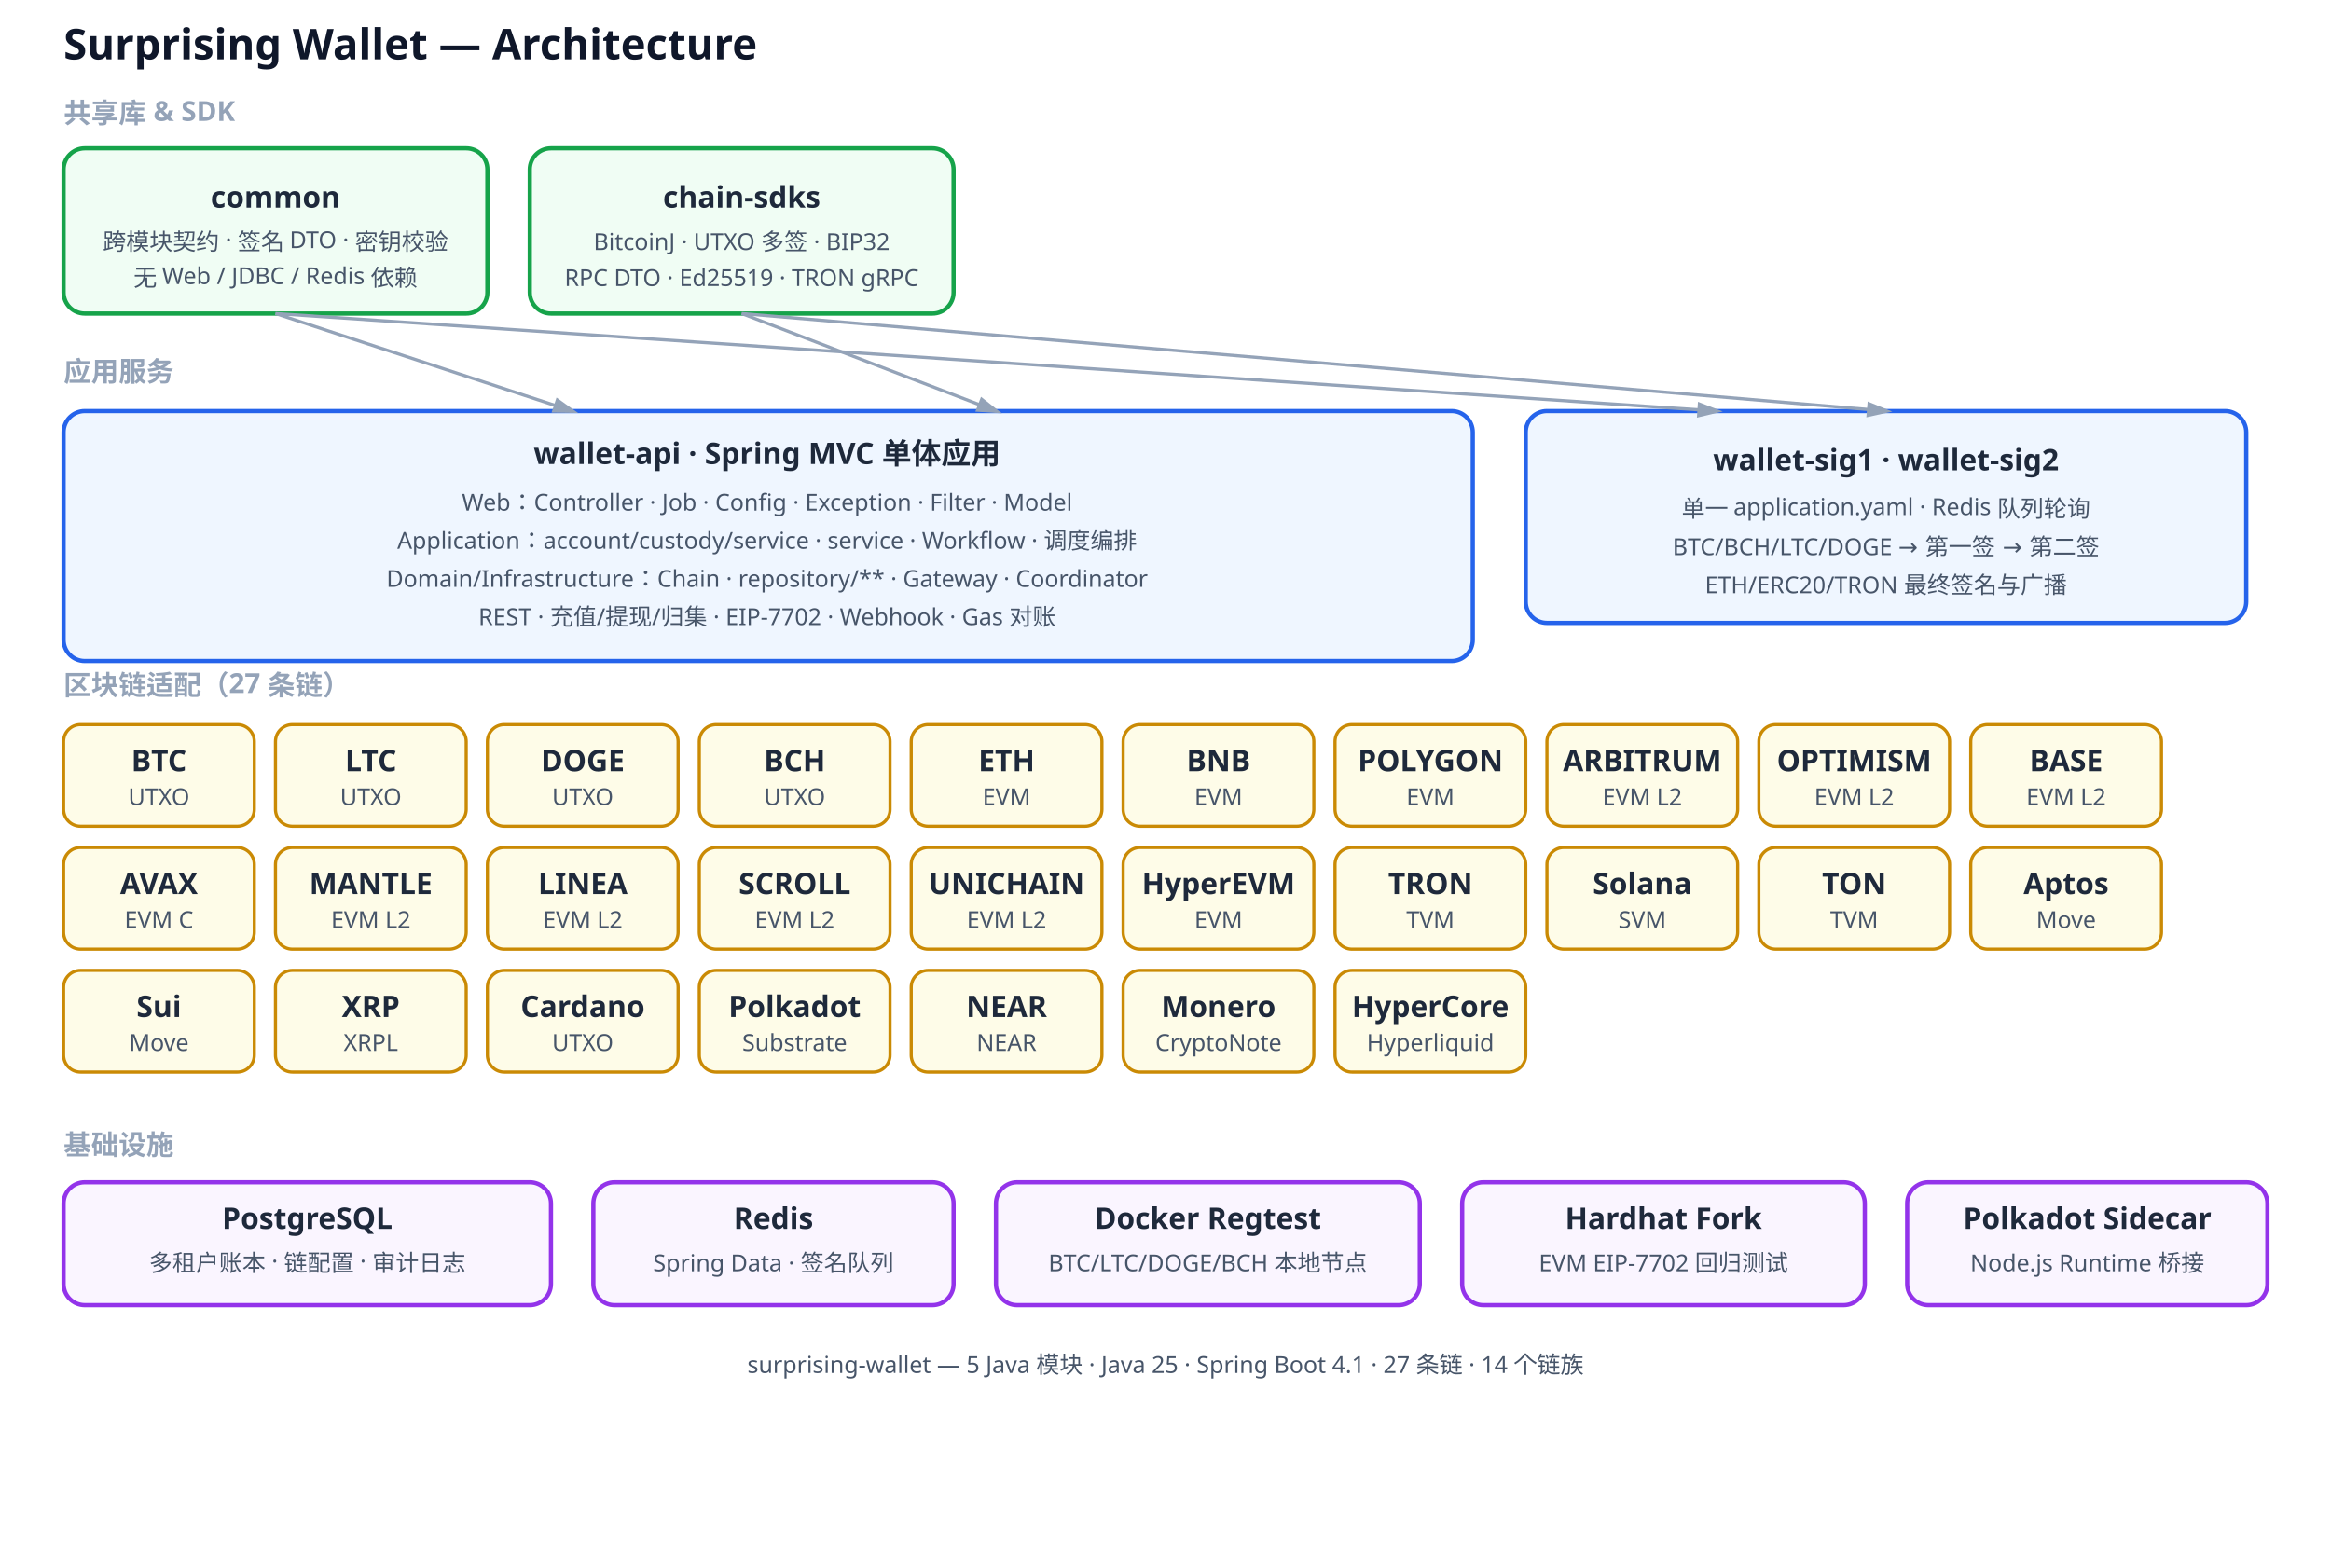
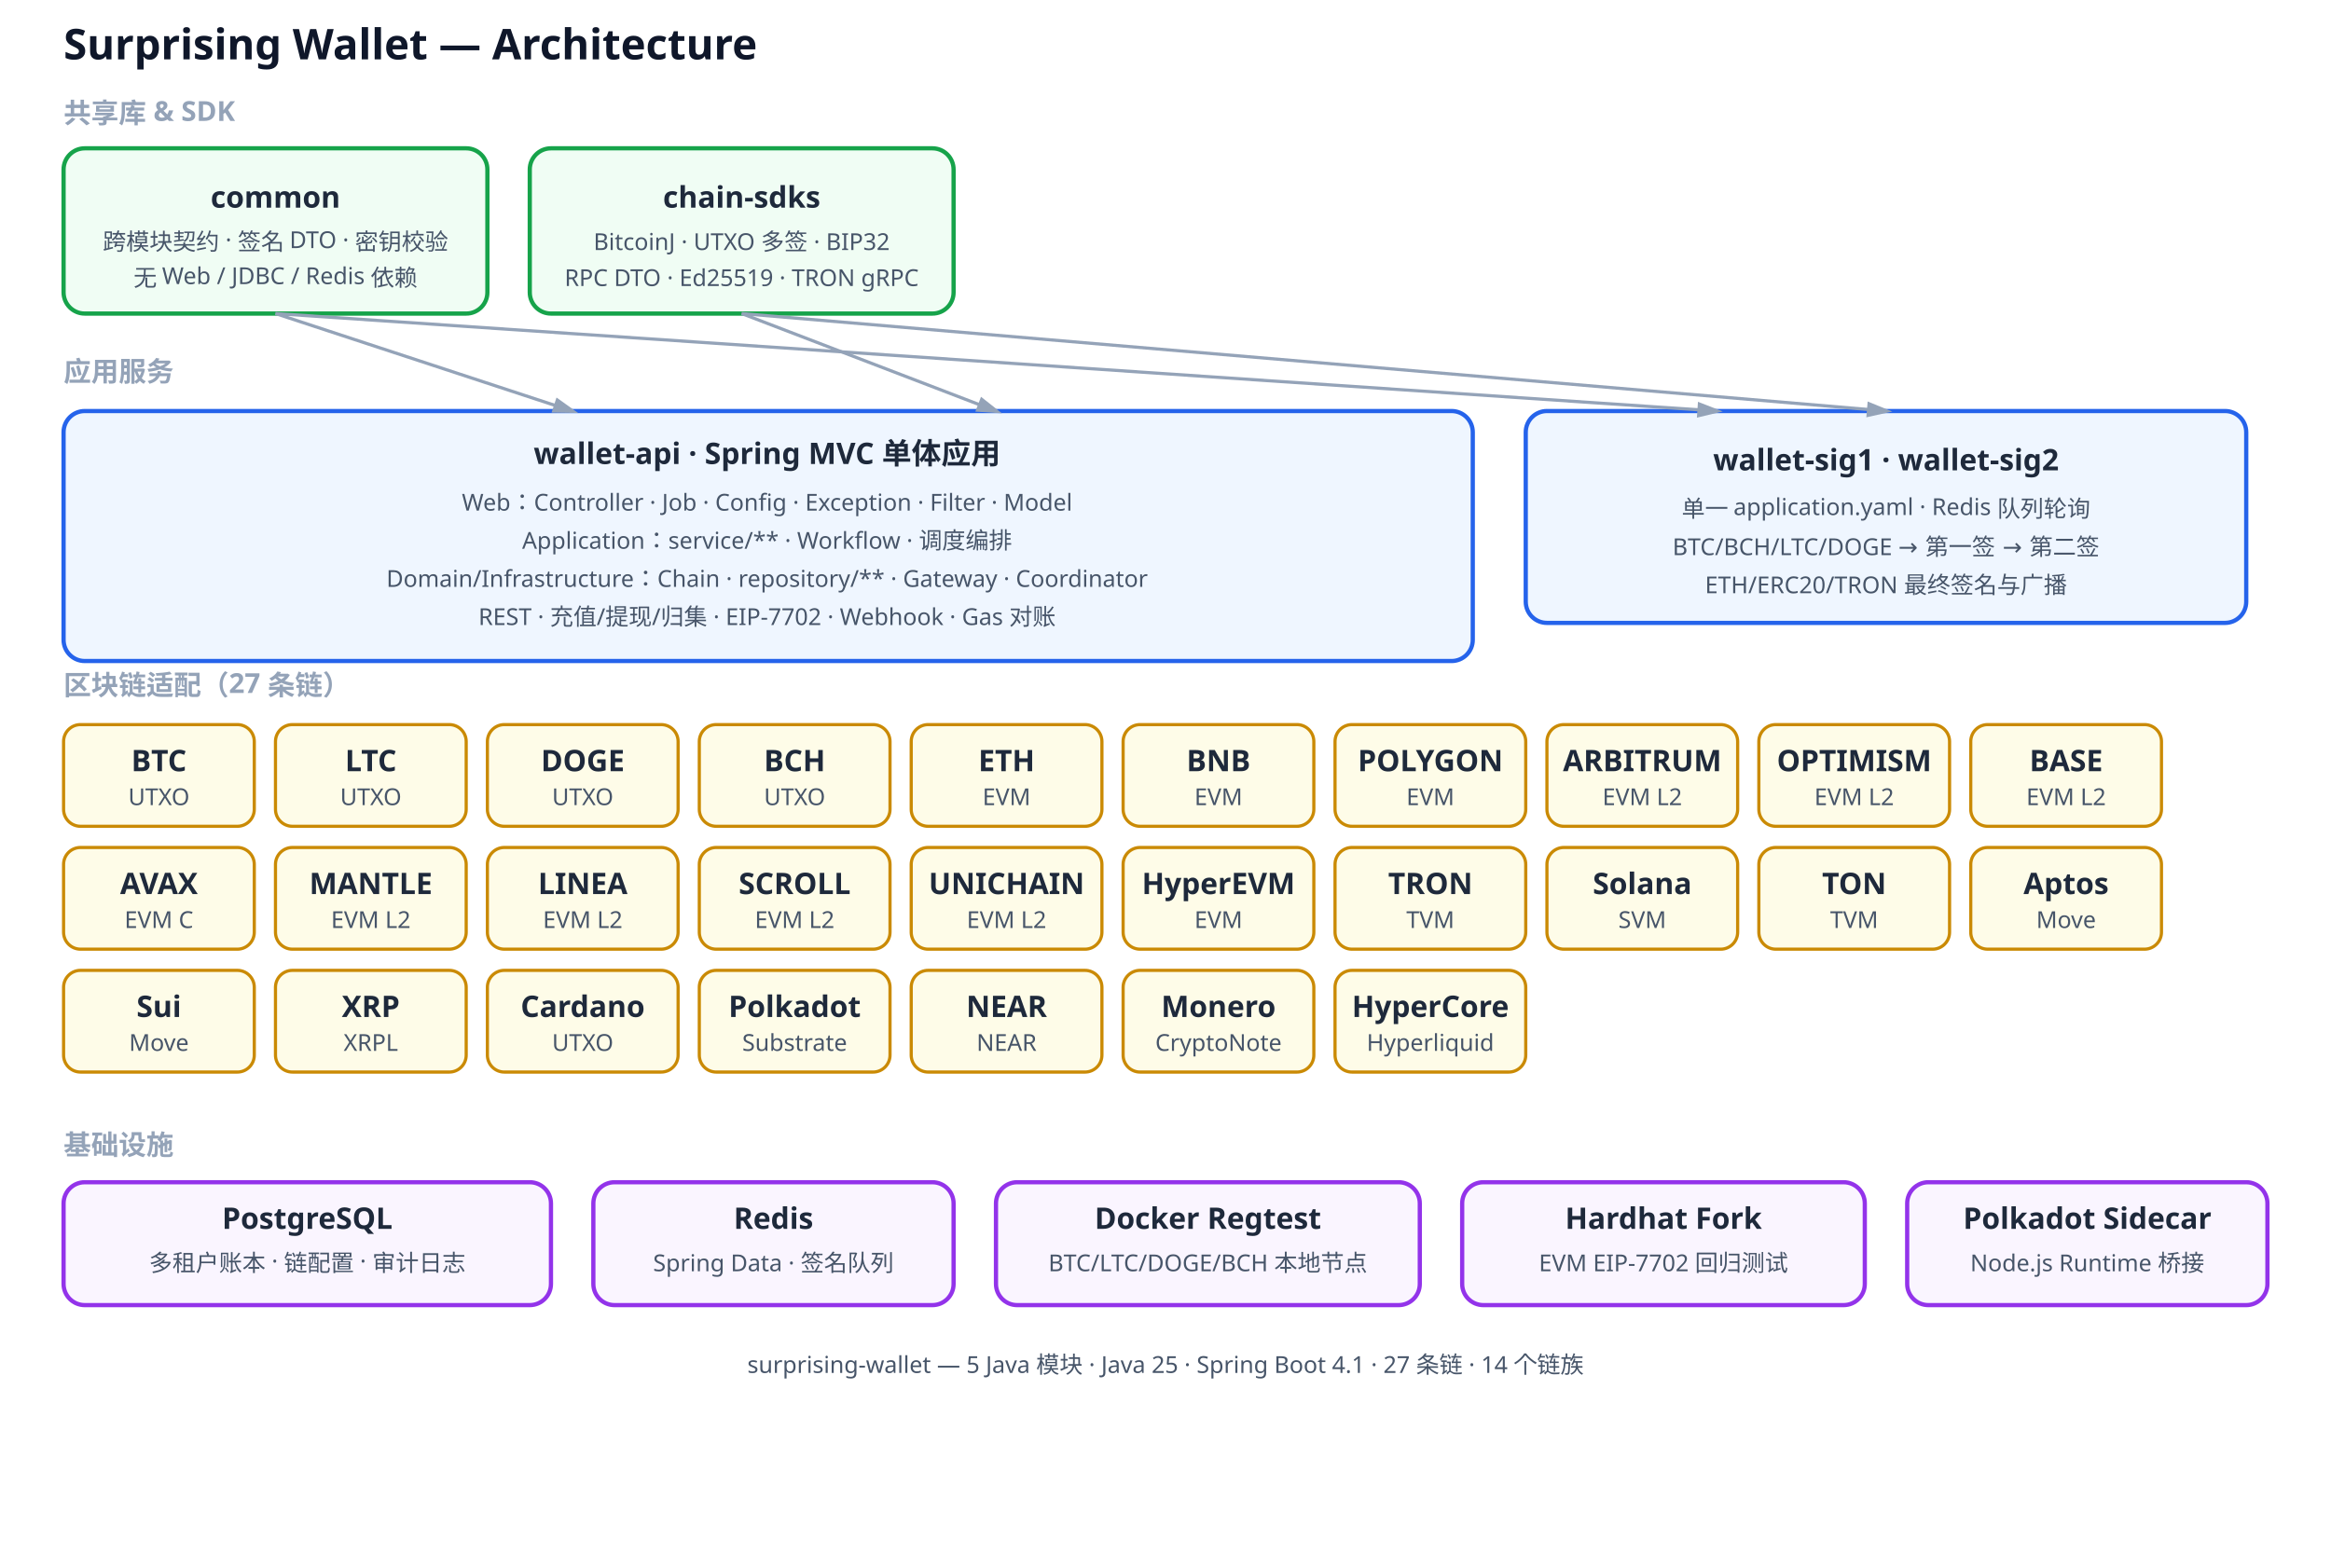
<svg xmlns="http://www.w3.org/2000/svg" width="1100" height="740" viewBox="0 0 1100 740">
  <style>
    .svc   { fill: #eff6ff; stroke: #2563eb; stroke-width: 2; rx: 10; }
    .lib   { fill: #f0fdf4; stroke: #16a34a; stroke-width: 2; rx: 10; }
    .chain { fill: #fefce8; stroke: #ca8a04; stroke-width: 1.5; rx: 8; }
    .infra { fill: #faf5ff; stroke: #9333ea; stroke-width: 2; rx: 10; }
    .label { font: 14px sans-serif; font-weight: 700; fill: #1e293b; }
    .desc  { font: 11px sans-serif; fill: #475569; }
    .title { font: 20px sans-serif; font-weight: 700; fill: #0f172a; }
    .sep   { font: 13px sans-serif; font-weight: 600; fill: #94a3b8; }
    .arrow { stroke: #94a3b8; stroke-width: 1.5; marker-end: url(#arr); }
  </style>
  <defs>
    <marker id="arr" markerWidth="8" markerHeight="8" refX="6" refY="2.5" orient="auto" markerUnits="strokeWidth">
      <path d="M0,0 L0,5 L8,2.5 z" fill="#94a3b8" />
    </marker>
  </defs>
  <text x="30" y="28" class="title">Surprising Wallet —  Architecture</text>
  <text x="30" y="58" class="sep"> 共享库 &amp; SDK</text>
  <rect x="30" y="70" width="200" height="78" class="lib" />
  <text x="130" y="98" text-anchor="middle" class="label">common</text>
  <text x="130" y="118" text-anchor="middle" class="desc">跨模块契约 · 签名 DTO · 密钥校验</text>
  <text x="130" y="135" text-anchor="middle" class="desc">无 Web / JDBC / Redis 依赖</text>
  <rect x="250" y="70" width="200" height="78" class="lib" />
  <text x="350" y="98" text-anchor="middle" class="label">chain-sdks</text>
  <text x="350" y="118" text-anchor="middle" class="desc">BitcoinJ · UTXO 多签 · BIP32</text>
  <text x="350" y="135" text-anchor="middle" class="desc">RPC DTO · Ed25519 · TRON gRPC</text>
  <text x="30" y="180" class="sep"> 应用服务</text>
  <rect x="30" y="194" width="665" height="118" class="svc" />
  <text x="362" y="219" text-anchor="middle" class="label">wallet-api · Spring MVC 单体应用</text>
  <text x="362" y="241" text-anchor="middle" class="desc">Web：Controller · Job · Config · Exception · Filter · Model</text>
-   <text x="362" y="259" text-anchor="middle" class="desc">Application：account/custody/service · service · Workflow · 调度编排</text>
+   <text x="362" y="259" text-anchor="middle" class="desc">Application：service/** · Workflow · 调度编排</text>
  <text x="362" y="277" text-anchor="middle" class="desc">Domain/Infrastructure：Chain · repository/** · Gateway · Coordinator</text>
  <text x="362" y="295" text-anchor="middle" class="desc">REST · 充值/提现/归集 · EIP-7702 · Webhook · Gas 对账</text>
  <rect x="720" y="194" width="340" height="100" class="svc" />
  <text x="890" y="222" text-anchor="middle" class="label">wallet-sig1 · wallet-sig2</text>
  <text x="890" y="244" text-anchor="middle" class="desc">单一 application.yaml · Redis 队列轮询</text>
  <text x="890" y="262" text-anchor="middle" class="desc">BTC/BCH/LTC/DOGE → 第一签 → 第二签</text>
  <text x="890" y="280" text-anchor="middle" class="desc">ETH/ERC20/TRON 最终签名与广播</text>
  <line x1="130" y1="148" x2="270" y2="194" class="arrow" />
  <line x1="350" y1="148" x2="470" y2="194" class="arrow" />
  <line x1="130" y1="148" x2="810" y2="194" class="arrow" />
  <line x1="350" y1="148" x2="890" y2="194" class="arrow" />
  <text x="30" y="328" class="sep"> 区块链适配（27 条链）</text>
  <rect x="30" y="342" width="90" height="48" class="chain" />
  <text x="75" y="364" text-anchor="middle" class="label">BTC</text>
  <text x="75" y="380" text-anchor="middle" class="desc">UTXO</text>
  <rect x="130" y="342" width="90" height="48" class="chain" />
  <text x="175" y="364" text-anchor="middle" class="label">LTC</text>
  <text x="175" y="380" text-anchor="middle" class="desc">UTXO</text>
  <rect x="230" y="342" width="90" height="48" class="chain" />
  <text x="275" y="364" text-anchor="middle" class="label">DOGE</text>
  <text x="275" y="380" text-anchor="middle" class="desc">UTXO</text>
  <rect x="330" y="342" width="90" height="48" class="chain" />
  <text x="375" y="364" text-anchor="middle" class="label">BCH</text>
  <text x="375" y="380" text-anchor="middle" class="desc">UTXO</text>
  <rect x="430" y="342" width="90" height="48" class="chain" />
  <text x="475" y="364" text-anchor="middle" class="label">ETH</text>
  <text x="475" y="380" text-anchor="middle" class="desc">EVM</text>
  <rect x="530" y="342" width="90" height="48" class="chain" />
  <text x="575" y="364" text-anchor="middle" class="label">BNB</text>
  <text x="575" y="380" text-anchor="middle" class="desc">EVM</text>
  <rect x="630" y="342" width="90" height="48" class="chain" />
  <text x="675" y="364" text-anchor="middle" class="label">POLYGON</text>
  <text x="675" y="380" text-anchor="middle" class="desc">EVM</text>
  <rect x="730" y="342" width="90" height="48" class="chain" />
  <text x="775" y="364" text-anchor="middle" class="label">ARBITRUM</text>
  <text x="775" y="380" text-anchor="middle" class="desc">EVM L2</text>
  <rect x="830" y="342" width="90" height="48" class="chain" />
  <text x="875" y="364" text-anchor="middle" class="label">OPTIMISM</text>
  <text x="875" y="380" text-anchor="middle" class="desc">EVM L2</text>
  <rect x="930" y="342" width="90" height="48" class="chain" />
  <text x="975" y="364" text-anchor="middle" class="label">BASE</text>
  <text x="975" y="380" text-anchor="middle" class="desc">EVM L2</text>
  <rect x="30" y="400" width="90" height="48" class="chain" />
  <text x="75" y="422" text-anchor="middle" class="label">AVAX</text>
  <text x="75" y="438" text-anchor="middle" class="desc">EVM C</text>
  <rect x="130" y="400" width="90" height="48" class="chain" />
  <text x="175" y="422" text-anchor="middle" class="label">MANTLE</text>
  <text x="175" y="438" text-anchor="middle" class="desc">EVM L2</text>
  <rect x="230" y="400" width="90" height="48" class="chain" />
  <text x="275" y="422" text-anchor="middle" class="label">LINEA</text>
  <text x="275" y="438" text-anchor="middle" class="desc">EVM L2</text>
  <rect x="330" y="400" width="90" height="48" class="chain" />
  <text x="375" y="422" text-anchor="middle" class="label">SCROLL</text>
  <text x="375" y="438" text-anchor="middle" class="desc">EVM L2</text>
  <rect x="430" y="400" width="90" height="48" class="chain" />
  <text x="475" y="422" text-anchor="middle" class="label">UNICHAIN</text>
  <text x="475" y="438" text-anchor="middle" class="desc">EVM L2</text>
  <rect x="530" y="400" width="90" height="48" class="chain" />
  <text x="575" y="422" text-anchor="middle" class="label">HyperEVM</text>
  <text x="575" y="438" text-anchor="middle" class="desc">EVM</text>
  <rect x="630" y="400" width="90" height="48" class="chain" />
  <text x="675" y="422" text-anchor="middle" class="label">TRON</text>
  <text x="675" y="438" text-anchor="middle" class="desc">TVM</text>
  <rect x="730" y="400" width="90" height="48" class="chain" />
  <text x="775" y="422" text-anchor="middle" class="label">Solana</text>
  <text x="775" y="438" text-anchor="middle" class="desc">SVM</text>
  <rect x="830" y="400" width="90" height="48" class="chain" />
  <text x="875" y="422" text-anchor="middle" class="label">TON</text>
  <text x="875" y="438" text-anchor="middle" class="desc">TVM</text>
  <rect x="930" y="400" width="90" height="48" class="chain" />
  <text x="975" y="422" text-anchor="middle" class="label">Aptos</text>
  <text x="975" y="438" text-anchor="middle" class="desc">Move</text>
  <rect x="30" y="458" width="90" height="48" class="chain" />
  <text x="75" y="480" text-anchor="middle" class="label">Sui</text>
  <text x="75" y="496" text-anchor="middle" class="desc">Move</text>
  <rect x="130" y="458" width="90" height="48" class="chain" />
  <text x="175" y="480" text-anchor="middle" class="label">XRP</text>
  <text x="175" y="496" text-anchor="middle" class="desc">XRPL</text>
  <rect x="230" y="458" width="90" height="48" class="chain" />
  <text x="275" y="480" text-anchor="middle" class="label">Cardano</text>
  <text x="275" y="496" text-anchor="middle" class="desc">UTXO</text>
  <rect x="330" y="458" width="90" height="48" class="chain" />
  <text x="375" y="480" text-anchor="middle" class="label">Polkadot</text>
  <text x="375" y="496" text-anchor="middle" class="desc">Substrate</text>
  <rect x="430" y="458" width="90" height="48" class="chain" />
  <text x="475" y="480" text-anchor="middle" class="label">NEAR</text>
  <text x="475" y="496" text-anchor="middle" class="desc">NEAR</text>
  <rect x="530" y="458" width="90" height="48" class="chain" />
  <text x="575" y="480" text-anchor="middle" class="label">Monero</text>
  <text x="575" y="496" text-anchor="middle" class="desc">CryptoNote</text>
  <rect x="630" y="458" width="90" height="48" class="chain" />
  <text x="675" y="480" text-anchor="middle" class="label">HyperCore</text>
  <text x="675" y="496" text-anchor="middle" class="desc">Hyperliquid</text>
  <text x="30" y="545" class="sep"> 基础设施</text>
  <rect x="30" y="558" width="230" height="58" class="infra" />
  <text x="145" y="580" text-anchor="middle" class="label">PostgreSQL</text>
  <text x="145" y="600" text-anchor="middle" class="desc">多租户账本 · 链配置 · 审计日志</text>
  <rect x="280" y="558" width="170" height="58" class="infra" />
  <text x="365" y="580" text-anchor="middle" class="label">Redis</text>
  <text x="365" y="600" text-anchor="middle" class="desc">Spring Data · 签名队列</text>
  <rect x="470" y="558" width="200" height="58" class="infra" />
  <text x="570" y="580" text-anchor="middle" class="label">Docker Regtest</text>
  <text x="570" y="600" text-anchor="middle" class="desc">BTC/LTC/DOGE/BCH 本地节点</text>
  <rect x="690" y="558" width="190" height="58" class="infra" />
  <text x="785" y="580" text-anchor="middle" class="label">Hardhat Fork</text>
  <text x="785" y="600" text-anchor="middle" class="desc">EVM EIP-7702 回归测试</text>
  <rect x="900" y="558" width="170" height="58" class="infra" />
  <text x="985" y="580" text-anchor="middle" class="label">Polkadot Sidecar</text>
  <text x="985" y="600" text-anchor="middle" class="desc">Node.js Runtime 桥接</text>
  <text x="550" y="648" text-anchor="middle" class="desc" fill="#94a3b8" font-size="11">surprising-wallet — 5 Java 模块 · Java 25 · Spring Boot 4.1 · 27 条链 · 14 个链族</text>
</svg>
